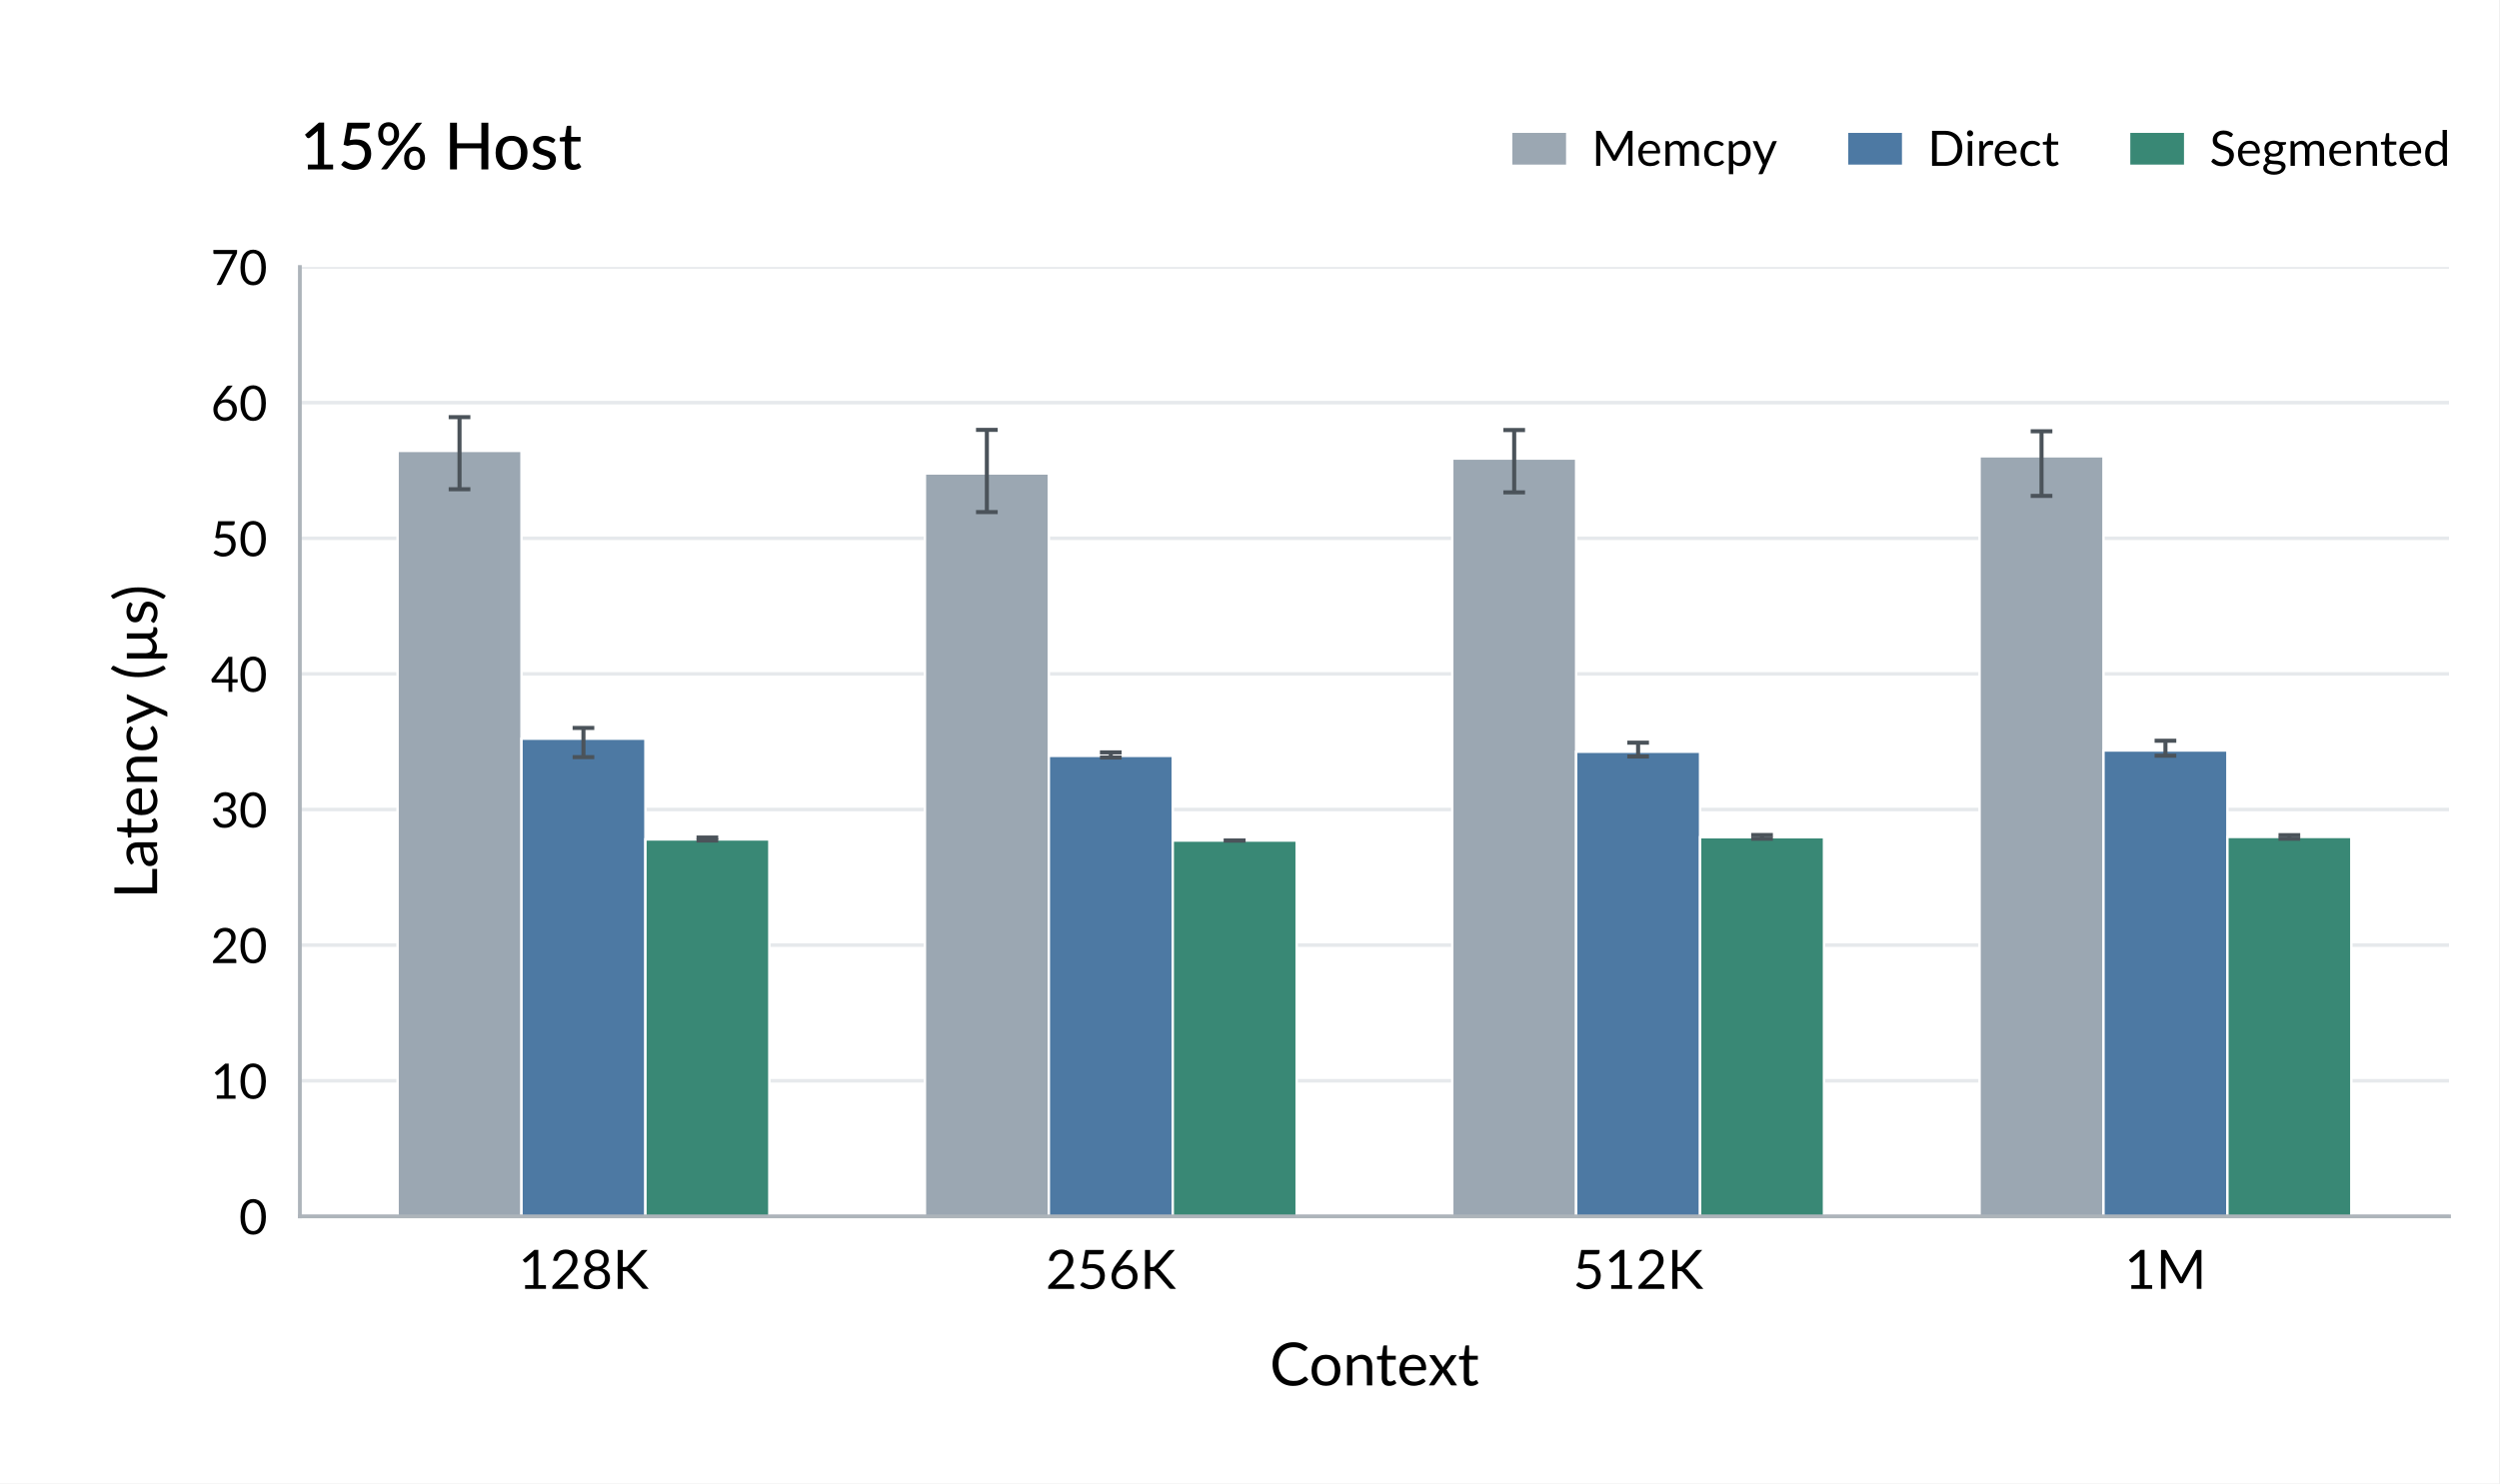
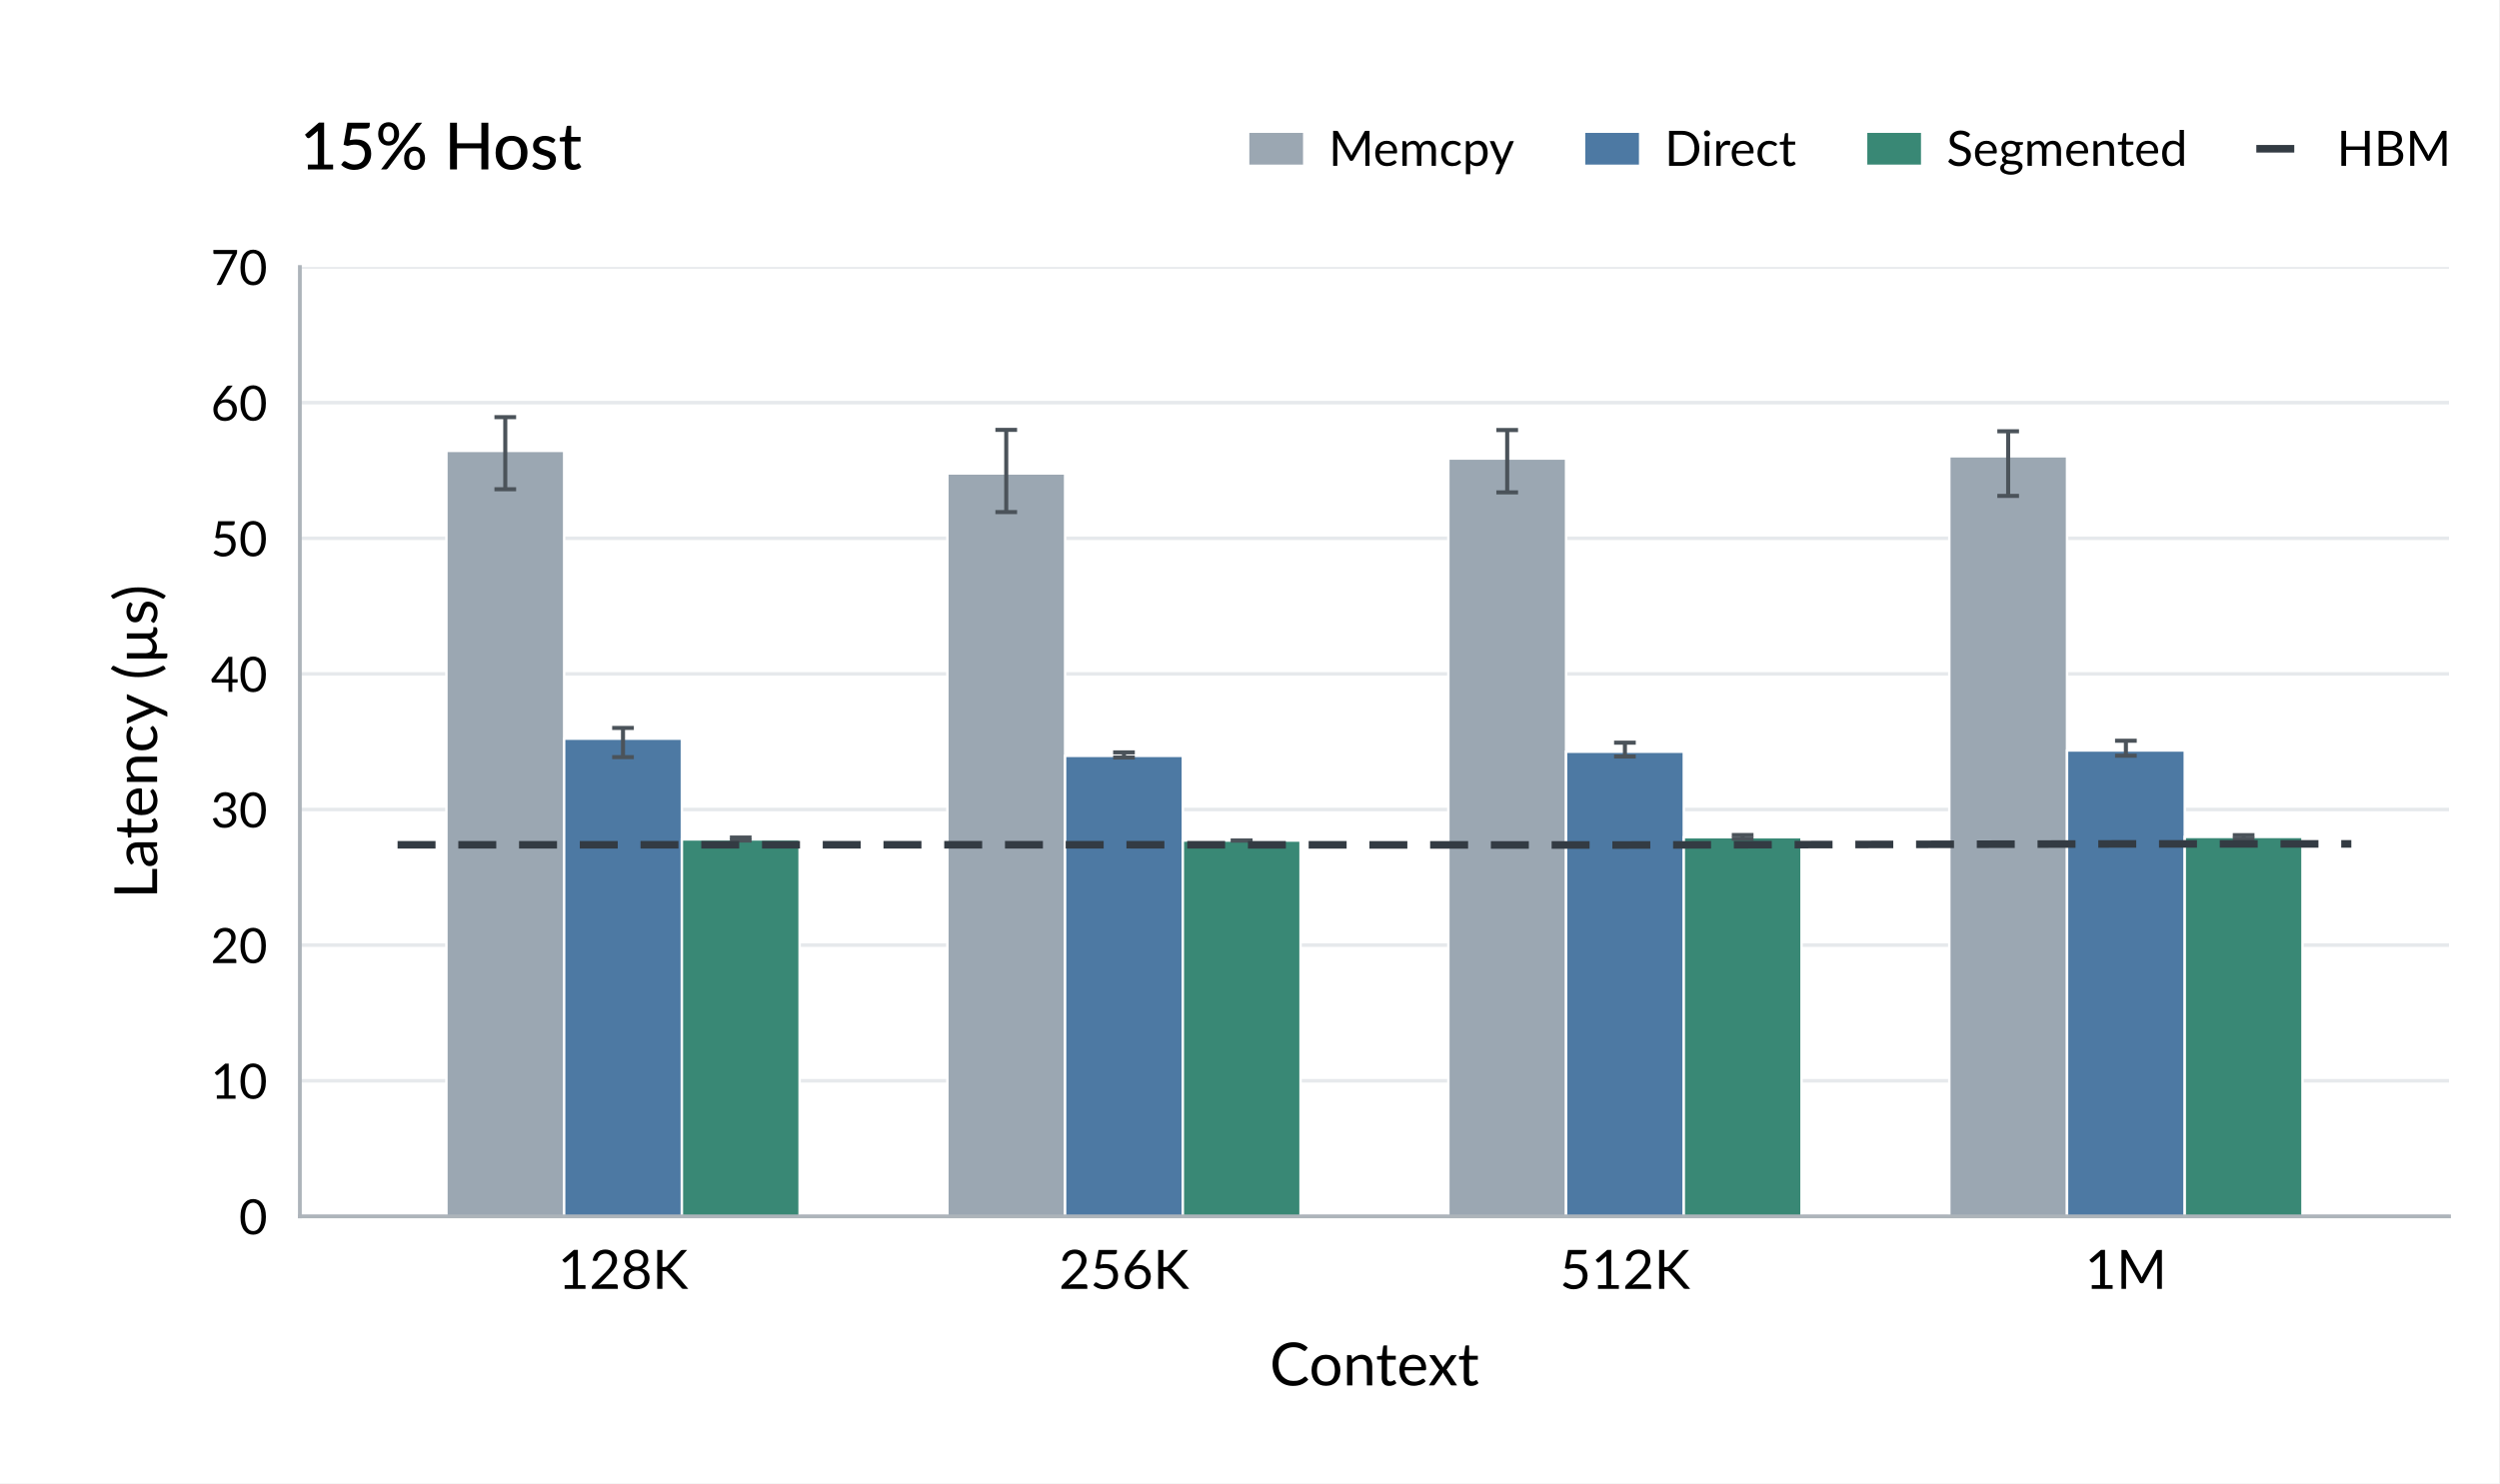
<svg xmlns="http://www.w3.org/2000/svg" xmlns:xlink="http://www.w3.org/1999/xlink" width="460.8pt" height="273.6pt" viewBox="0 0 460.8 273.6" version="1.1">
  <defs>
    <style type="text/css">*{stroke-linejoin: round; stroke-linecap: butt}</style>
  </defs>
  <g id="figure_1">
    <g id="patch_1">
      <path d="M 0 273.6 L 460.8 273.6 L 460.8 0 L 0 0 z " style="fill: #ffffff" />
    </g>
    <g id="axes_1">
      <g id="patch_2">
        <path d="M 55.296 224.352 L 451.584 224.352 L 451.584 49.248 L 55.296 49.248 z " style="fill: #ffffff" />
      </g>
      <g id="matplotlib.axis_1">
        <g id="xtick_1">
          <g id="line2d_1" />
          <g id="text_1">
-             <text style="font-size: 10px; font-family: 'Lato'; text-anchor: middle" x="107.585" y="237.718" transform="rotate(-0 107.585 237.7176)">128K</text>
+             <text style="font-size: 10px; font-family: 'Lato'; text-anchor: middle" x="114.878" y="237.718" transform="rotate(-0 114.8778 237.7176)">128K</text>
          </g>
        </g>
        <g id="xtick_2">
          <g id="line2d_2" />
          <g id="text_2">
-             <text style="font-size: 10px; font-family: 'Lato'; text-anchor: middle" x="204.822" y="237.718" transform="rotate(-0 204.8217 237.7176)">256K</text>
+             <text style="font-size: 10px; font-family: 'Lato'; text-anchor: middle" x="207.253" y="237.718" transform="rotate(-0 207.2526 237.7176)">256K</text>
          </g>
        </g>
        <g id="xtick_3">
          <g id="line2d_3" />
          <g id="text_3">
-             <text style="font-size: 10px; font-family: 'Lato'; text-anchor: middle" x="302.058" y="237.718" transform="rotate(-0 302.0583 237.7176)">512K</text>
+             <text style="font-size: 10px; font-family: 'Lato'; text-anchor: middle" x="299.627" y="237.718" transform="rotate(-0 299.6274 237.7176)">512K</text>
          </g>
        </g>
        <g id="xtick_4">
          <g id="line2d_4" />
          <g id="text_4">
-             <text style="font-size: 10px; font-family: 'Lato'; text-anchor: middle" x="399.295" y="237.718" transform="rotate(-0 399.295 237.7176)">1M</text>
+             <text style="font-size: 10px; font-family: 'Lato'; text-anchor: middle" x="392.002" y="237.718" transform="rotate(-0 392.0022 237.7176)">1M</text>
          </g>
        </g>
        <g id="text_5">
          <text style="font-size: 11px; font-family: 'Lato'; text-anchor: middle" x="253.44" y="255.535" transform="rotate(-0 253.44 255.5354)">Context</text>
        </g>
      </g>
      <g id="matplotlib.axis_2">
        <g id="ytick_1">
          <g id="line2d_5">
-             <path d="M 55.296 224.352 L 451.584 224.352 " clip-path="url(#p6274439e10)" style="fill: none; stroke: #e6e9ec; stroke-width: 0.65; stroke-linecap: square" />
+             <path d="M 55.296 224.352 L 451.584 224.352 " clip-path="url(#p353cc10fb7)" style="fill: none; stroke: #e6e9ec; stroke-width: 0.65; stroke-linecap: square" />
          </g>
          <g id="line2d_6" />
          <g id="text_6">
            <text style="font-size: 9px; font-family: 'Lato'; text-anchor: end" x="49.296" y="227.667" transform="rotate(-0 49.296 227.6665)">0</text>
          </g>
        </g>
        <g id="ytick_2">
          <g id="line2d_7">
-             <path d="M 55.296 199.337 L 451.584 199.337 " clip-path="url(#p6274439e10)" style="fill: none; stroke: #e6e9ec; stroke-width: 0.65; stroke-linecap: square" />
+             <path d="M 55.296 199.337 L 451.584 199.337 " clip-path="url(#p353cc10fb7)" style="fill: none; stroke: #e6e9ec; stroke-width: 0.65; stroke-linecap: square" />
          </g>
          <g id="line2d_8" />
          <g id="text_7">
            <text style="font-size: 9px; font-family: 'Lato'; text-anchor: end" x="49.296" y="202.652" transform="rotate(-0 49.296 202.6517)">10</text>
          </g>
        </g>
        <g id="ytick_3">
          <g id="line2d_9">
-             <path d="M 55.296 174.322 L 451.584 174.322 " clip-path="url(#p6274439e10)" style="fill: none; stroke: #e6e9ec; stroke-width: 0.65; stroke-linecap: square" />
+             <path d="M 55.296 174.322 L 451.584 174.322 " clip-path="url(#p353cc10fb7)" style="fill: none; stroke: #e6e9ec; stroke-width: 0.65; stroke-linecap: square" />
          </g>
          <g id="line2d_10" />
          <g id="text_8">
            <text style="font-size: 9px; font-family: 'Lato'; text-anchor: end" x="49.296" y="177.637" transform="rotate(-0 49.296 177.6368)">20</text>
          </g>
        </g>
        <g id="ytick_4">
          <g id="line2d_11">
-             <path d="M 55.296 149.307 L 451.584 149.307 " clip-path="url(#p6274439e10)" style="fill: none; stroke: #e6e9ec; stroke-width: 0.65; stroke-linecap: square" />
+             <path d="M 55.296 149.307 L 451.584 149.307 " clip-path="url(#p353cc10fb7)" style="fill: none; stroke: #e6e9ec; stroke-width: 0.65; stroke-linecap: square" />
          </g>
          <g id="line2d_12" />
          <g id="text_9">
            <text style="font-size: 9px; font-family: 'Lato'; text-anchor: end" x="49.296" y="152.622" transform="rotate(-0 49.296 152.622)">30</text>
          </g>
        </g>
        <g id="ytick_5">
          <g id="line2d_13">
-             <path d="M 55.296 124.293 L 451.584 124.293 " clip-path="url(#p6274439e10)" style="fill: none; stroke: #e6e9ec; stroke-width: 0.65; stroke-linecap: square" />
+             <path d="M 55.296 124.293 L 451.584 124.293 " clip-path="url(#p353cc10fb7)" style="fill: none; stroke: #e6e9ec; stroke-width: 0.65; stroke-linecap: square" />
          </g>
          <g id="line2d_14" />
          <g id="text_10">
            <text style="font-size: 9px; font-family: 'Lato'; text-anchor: end" x="49.296" y="127.607" transform="rotate(-0 49.296 127.6071)">40</text>
          </g>
        </g>
        <g id="ytick_6">
          <g id="line2d_15">
-             <path d="M 55.296 99.278 L 451.584 99.278 " clip-path="url(#p6274439e10)" style="fill: none; stroke: #e6e9ec; stroke-width: 0.65; stroke-linecap: square" />
+             <path d="M 55.296 99.278 L 451.584 99.278 " clip-path="url(#p353cc10fb7)" style="fill: none; stroke: #e6e9ec; stroke-width: 0.65; stroke-linecap: square" />
          </g>
          <g id="line2d_16" />
          <g id="text_11">
            <text style="font-size: 9px; font-family: 'Lato'; text-anchor: end" x="49.296" y="102.592" transform="rotate(-0 49.296 102.5922)">50</text>
          </g>
        </g>
        <g id="ytick_7">
          <g id="line2d_17">
-             <path d="M 55.296 74.263 L 451.584 74.263 " clip-path="url(#p6274439e10)" style="fill: none; stroke: #e6e9ec; stroke-width: 0.65; stroke-linecap: square" />
+             <path d="M 55.296 74.263 L 451.584 74.263 " clip-path="url(#p353cc10fb7)" style="fill: none; stroke: #e6e9ec; stroke-width: 0.65; stroke-linecap: square" />
          </g>
          <g id="line2d_18" />
          <g id="text_12">
            <text style="font-size: 9px; font-family: 'Lato'; text-anchor: end" x="49.296" y="77.577" transform="rotate(-0 49.296 77.57739)">60</text>
          </g>
        </g>
        <g id="ytick_8">
          <g id="line2d_19">
-             <path d="M 55.296 49.248 L 451.584 49.248 " clip-path="url(#p6274439e10)" style="fill: none; stroke: #e6e9ec; stroke-width: 0.65; stroke-linecap: square" />
+             <path d="M 55.296 49.248 L 451.584 49.248 " clip-path="url(#p353cc10fb7)" style="fill: none; stroke: #e6e9ec; stroke-width: 0.65; stroke-linecap: square" />
          </g>
          <g id="line2d_20" />
          <g id="text_13">
            <text style="font-size: 9px; font-family: 'Lato'; text-anchor: end" x="49.296" y="52.563" transform="rotate(-0 49.296 52.56253)">70</text>
          </g>
        </g>
        <g id="text_14">
          <text style="font-size: 11px; font-family: 'Lato'; text-anchor: middle" x="28.969" y="136.8" transform="rotate(-90 28.96881 136.8)">Latency (µs)</text>
        </g>
      </g>
      <g id="patch_3">
-         <path d="M 73.309 224.352 L 96.16 224.352 L 96.16 83.161 L 73.309 83.161 z " clip-path="url(#p6274439e10)" style="fill: #9ba7b2; stroke: #ffffff; stroke-width: 0.45; stroke-linejoin: miter" />
+         <path d="M 82.316 224.352 L 104.024 224.352 L 104.024 83.161 L 82.316 83.161 z " clip-path="url(#p353cc10fb7)" style="fill: #9ba7b2; stroke: #ffffff; stroke-width: 0.45; stroke-linejoin: miter" />
      </g>
      <g id="patch_4">
-         <path d="M 170.546 224.352 L 193.396 224.352 L 193.396 87.323 L 170.546 87.323 z " clip-path="url(#p6274439e10)" style="fill: #9ba7b2; stroke: #ffffff; stroke-width: 0.45; stroke-linejoin: miter" />
+         <path d="M 174.69 224.352 L 196.399 224.352 L 196.399 87.323 L 174.69 87.323 z " clip-path="url(#p353cc10fb7)" style="fill: #9ba7b2; stroke: #ffffff; stroke-width: 0.45; stroke-linejoin: miter" />
      </g>
      <g id="patch_5">
-         <path d="M 267.782 224.352 L 290.633 224.352 L 290.633 84.57 L 267.782 84.57 z " clip-path="url(#p6274439e10)" style="fill: #9ba7b2; stroke: #ffffff; stroke-width: 0.45; stroke-linejoin: miter" />
+         <path d="M 267.065 224.352 L 288.773 224.352 L 288.773 84.57 L 267.065 84.57 z " clip-path="url(#p353cc10fb7)" style="fill: #9ba7b2; stroke: #ffffff; stroke-width: 0.45; stroke-linejoin: miter" />
      </g>
      <g id="patch_6">
-         <path d="M 365.019 224.352 L 387.87 224.352 L 387.87 84.16 L 365.019 84.16 z " clip-path="url(#p6274439e10)" style="fill: #9ba7b2; stroke: #ffffff; stroke-width: 0.45; stroke-linejoin: miter" />
+         <path d="M 359.44 224.352 L 381.148 224.352 L 381.148 84.16 L 359.44 84.16 z " clip-path="url(#p353cc10fb7)" style="fill: #9ba7b2; stroke: #ffffff; stroke-width: 0.45; stroke-linejoin: miter" />
      </g>
      <g id="patch_7">
-         <path d="M 96.16 224.352 L 119.01 224.352 L 119.01 136.248 L 96.16 136.248 z " clip-path="url(#p6274439e10)" style="fill: #4d79a3; stroke: #ffffff; stroke-width: 0.45; stroke-linejoin: miter" />
+         <path d="M 104.024 224.352 L 125.732 224.352 L 125.732 136.248 L 104.024 136.248 z " clip-path="url(#p353cc10fb7)" style="fill: #4d79a3; stroke: #ffffff; stroke-width: 0.45; stroke-linejoin: miter" />
      </g>
      <g id="patch_8">
-         <path d="M 193.396 224.352 L 216.247 224.352 L 216.247 139.412 L 193.396 139.412 z " clip-path="url(#p6274439e10)" style="fill: #4d79a3; stroke: #ffffff; stroke-width: 0.45; stroke-linejoin: miter" />
+         <path d="M 196.399 224.352 L 218.107 224.352 L 218.107 139.412 L 196.399 139.412 z " clip-path="url(#p353cc10fb7)" style="fill: #4d79a3; stroke: #ffffff; stroke-width: 0.45; stroke-linejoin: miter" />
      </g>
      <g id="patch_9">
-         <path d="M 290.633 224.352 L 313.484 224.352 L 313.484 138.656 L 290.633 138.656 z " clip-path="url(#p6274439e10)" style="fill: #4d79a3; stroke: #ffffff; stroke-width: 0.45; stroke-linejoin: miter" />
+         <path d="M 288.773 224.352 L 310.481 224.352 L 310.481 138.656 L 288.773 138.656 z " clip-path="url(#p353cc10fb7)" style="fill: #4d79a3; stroke: #ffffff; stroke-width: 0.45; stroke-linejoin: miter" />
      </g>
      <g id="patch_10">
-         <path d="M 387.87 224.352 L 410.72 224.352 L 410.72 138.426 L 387.87 138.426 z " clip-path="url(#p6274439e10)" style="fill: #4d79a3; stroke: #ffffff; stroke-width: 0.45; stroke-linejoin: miter" />
+         <path d="M 381.148 224.352 L 402.856 224.352 L 402.856 138.426 L 381.148 138.426 z " clip-path="url(#p353cc10fb7)" style="fill: #4d79a3; stroke: #ffffff; stroke-width: 0.45; stroke-linejoin: miter" />
      </g>
      <g id="patch_11">
-         <path d="M 119.01 224.352 L 141.861 224.352 L 141.861 154.82 L 119.01 154.82 z " clip-path="url(#p6274439e10)" style="fill: #398875; stroke: #ffffff; stroke-width: 0.45; stroke-linejoin: miter" />
+         <path d="M 125.732 224.352 L 147.44 224.352 L 147.44 154.82 L 125.732 154.82 z " clip-path="url(#p353cc10fb7)" style="fill: #398875; stroke: #ffffff; stroke-width: 0.45; stroke-linejoin: miter" />
      </g>
      <g id="patch_12">
-         <path d="M 216.247 224.352 L 239.098 224.352 L 239.098 155.037 L 216.247 155.037 z " clip-path="url(#p6274439e10)" style="fill: #398875; stroke: #ffffff; stroke-width: 0.45; stroke-linejoin: miter" />
+         <path d="M 218.107 224.352 L 239.815 224.352 L 239.815 155.037 L 218.107 155.037 z " clip-path="url(#p353cc10fb7)" style="fill: #398875; stroke: #ffffff; stroke-width: 0.45; stroke-linejoin: miter" />
      </g>
      <g id="patch_13">
-         <path d="M 313.484 224.352 L 336.334 224.352 L 336.334 154.422 L 313.484 154.422 z " clip-path="url(#p6274439e10)" style="fill: #398875; stroke: #ffffff; stroke-width: 0.45; stroke-linejoin: miter" />
+         <path d="M 310.481 224.352 L 332.19 224.352 L 332.19 154.422 L 310.481 154.422 z " clip-path="url(#p353cc10fb7)" style="fill: #398875; stroke: #ffffff; stroke-width: 0.45; stroke-linejoin: miter" />
      </g>
      <g id="patch_14">
-         <path d="M 410.72 224.352 L 433.571 224.352 L 433.571 154.371 L 410.72 154.371 z " clip-path="url(#p6274439e10)" style="fill: #398875; stroke: #ffffff; stroke-width: 0.45; stroke-linejoin: miter" />
+         <path d="M 402.856 224.352 L 424.564 224.352 L 424.564 154.371 L 402.856 154.371 z " clip-path="url(#p353cc10fb7)" style="fill: #398875; stroke: #ffffff; stroke-width: 0.45; stroke-linejoin: miter" />
      </g>
      <g id="LineCollection_1">
-         <path d="M 84.734 90.231 L 84.734 76.936 " clip-path="url(#p6274439e10)" style="fill: none; stroke: #4b535a; stroke-width: 0.75" />
-         <path d="M 181.971 94.457 L 181.971 79.293 " clip-path="url(#p6274439e10)" style="fill: none; stroke: #4b535a; stroke-width: 0.75" />
-         <path d="M 279.208 90.82 L 279.208 79.319 " clip-path="url(#p6274439e10)" style="fill: none; stroke: #4b535a; stroke-width: 0.75" />
-         <path d="M 376.444 91.46 L 376.444 79.549 " clip-path="url(#p6274439e10)" style="fill: none; stroke: #4b535a; stroke-width: 0.75" />
+         <path d="M 93.17 90.231 L 93.17 76.936 " clip-path="url(#p353cc10fb7)" style="fill: none; stroke: #4b535a; stroke-width: 0.75" />
+         <path d="M 185.545 94.457 L 185.545 79.293 " clip-path="url(#p353cc10fb7)" style="fill: none; stroke: #4b535a; stroke-width: 0.75" />
+         <path d="M 277.919 90.82 L 277.919 79.319 " clip-path="url(#p353cc10fb7)" style="fill: none; stroke: #4b535a; stroke-width: 0.75" />
+         <path d="M 370.294 91.46 L 370.294 79.549 " clip-path="url(#p353cc10fb7)" style="fill: none; stroke: #4b535a; stroke-width: 0.75" />
      </g>
      <g id="line2d_21">
        <defs>
-           <path id="m0fa8eb64b4" d="M 2 0 L -2 -0 " style="stroke: #4b535a; stroke-width: 0.75" />
+           <path id="maa4b0f56fd" d="M 2 0 L -2 -0 " style="stroke: #4b535a; stroke-width: 0.75" />
        </defs>
-         <g clip-path="url(#p6274439e10)">
-           <use xlink:href="#m0fa8eb64b4" x="84.734" y="90.231" style="fill: #1f77b4; stroke: #4b535a; stroke-width: 0.75" />
-           <use xlink:href="#m0fa8eb64b4" x="181.971" y="94.457" style="fill: #1f77b4; stroke: #4b535a; stroke-width: 0.75" />
-           <use xlink:href="#m0fa8eb64b4" x="279.208" y="90.82" style="fill: #1f77b4; stroke: #4b535a; stroke-width: 0.75" />
-           <use xlink:href="#m0fa8eb64b4" x="376.444" y="91.46" style="fill: #1f77b4; stroke: #4b535a; stroke-width: 0.75" />
+         <g clip-path="url(#p353cc10fb7)">
+           <use xlink:href="#maa4b0f56fd" x="93.17" y="90.231" style="fill: #1f77b4; stroke: #4b535a; stroke-width: 0.75" />
+           <use xlink:href="#maa4b0f56fd" x="185.545" y="94.457" style="fill: #1f77b4; stroke: #4b535a; stroke-width: 0.75" />
+           <use xlink:href="#maa4b0f56fd" x="277.919" y="90.82" style="fill: #1f77b4; stroke: #4b535a; stroke-width: 0.75" />
+           <use xlink:href="#maa4b0f56fd" x="370.294" y="91.46" style="fill: #1f77b4; stroke: #4b535a; stroke-width: 0.75" />
        </g>
      </g>
      <g id="line2d_22">
-         <g clip-path="url(#p6274439e10)">
-           <use xlink:href="#m0fa8eb64b4" x="84.734" y="76.936" style="fill: #1f77b4; stroke: #4b535a; stroke-width: 0.75" />
-           <use xlink:href="#m0fa8eb64b4" x="181.971" y="79.293" style="fill: #1f77b4; stroke: #4b535a; stroke-width: 0.75" />
-           <use xlink:href="#m0fa8eb64b4" x="279.208" y="79.319" style="fill: #1f77b4; stroke: #4b535a; stroke-width: 0.75" />
-           <use xlink:href="#m0fa8eb64b4" x="376.444" y="79.549" style="fill: #1f77b4; stroke: #4b535a; stroke-width: 0.75" />
+         <g clip-path="url(#p353cc10fb7)">
+           <use xlink:href="#maa4b0f56fd" x="93.17" y="76.936" style="fill: #1f77b4; stroke: #4b535a; stroke-width: 0.75" />
+           <use xlink:href="#maa4b0f56fd" x="185.545" y="79.293" style="fill: #1f77b4; stroke: #4b535a; stroke-width: 0.75" />
+           <use xlink:href="#maa4b0f56fd" x="277.919" y="79.319" style="fill: #1f77b4; stroke: #4b535a; stroke-width: 0.75" />
+           <use xlink:href="#maa4b0f56fd" x="370.294" y="79.549" style="fill: #1f77b4; stroke: #4b535a; stroke-width: 0.75" />
        </g>
      </g>
      <g id="LineCollection_2">
-         <path d="M 107.585 139.642 L 107.585 134.263 " clip-path="url(#p6274439e10)" style="fill: none; stroke: #4b535a; stroke-width: 0.75" />
-         <path d="M 204.822 139.719 L 204.822 138.772 " clip-path="url(#p6274439e10)" style="fill: none; stroke: #4b535a; stroke-width: 0.75" />
-         <path d="M 302.058 139.54 L 302.058 136.979 " clip-path="url(#p6274439e10)" style="fill: none; stroke: #4b535a; stroke-width: 0.75" />
-         <path d="M 399.295 139.386 L 399.295 136.62 " clip-path="url(#p6274439e10)" style="fill: none; stroke: #4b535a; stroke-width: 0.75" />
+         <path d="M 114.878 139.642 L 114.878 134.263 " clip-path="url(#p353cc10fb7)" style="fill: none; stroke: #4b535a; stroke-width: 0.75" />
+         <path d="M 207.253 139.719 L 207.253 138.772 " clip-path="url(#p353cc10fb7)" style="fill: none; stroke: #4b535a; stroke-width: 0.75" />
+         <path d="M 299.627 139.54 L 299.627 136.979 " clip-path="url(#p353cc10fb7)" style="fill: none; stroke: #4b535a; stroke-width: 0.75" />
+         <path d="M 392.002 139.386 L 392.002 136.62 " clip-path="url(#p353cc10fb7)" style="fill: none; stroke: #4b535a; stroke-width: 0.75" />
      </g>
      <g id="line2d_23">
-         <g clip-path="url(#p6274439e10)">
-           <use xlink:href="#m0fa8eb64b4" x="107.585" y="139.642" style="fill: #1f77b4; stroke: #4b535a; stroke-width: 0.75" />
-           <use xlink:href="#m0fa8eb64b4" x="204.822" y="139.719" style="fill: #1f77b4; stroke: #4b535a; stroke-width: 0.75" />
-           <use xlink:href="#m0fa8eb64b4" x="302.058" y="139.54" style="fill: #1f77b4; stroke: #4b535a; stroke-width: 0.75" />
-           <use xlink:href="#m0fa8eb64b4" x="399.295" y="139.386" style="fill: #1f77b4; stroke: #4b535a; stroke-width: 0.75" />
+         <g clip-path="url(#p353cc10fb7)">
+           <use xlink:href="#maa4b0f56fd" x="114.878" y="139.642" style="fill: #1f77b4; stroke: #4b535a; stroke-width: 0.75" />
+           <use xlink:href="#maa4b0f56fd" x="207.253" y="139.719" style="fill: #1f77b4; stroke: #4b535a; stroke-width: 0.75" />
+           <use xlink:href="#maa4b0f56fd" x="299.627" y="139.54" style="fill: #1f77b4; stroke: #4b535a; stroke-width: 0.75" />
+           <use xlink:href="#maa4b0f56fd" x="392.002" y="139.386" style="fill: #1f77b4; stroke: #4b535a; stroke-width: 0.75" />
        </g>
      </g>
      <g id="line2d_24">
-         <g clip-path="url(#p6274439e10)">
-           <use xlink:href="#m0fa8eb64b4" x="107.585" y="134.263" style="fill: #1f77b4; stroke: #4b535a; stroke-width: 0.75" />
-           <use xlink:href="#m0fa8eb64b4" x="204.822" y="138.772" style="fill: #1f77b4; stroke: #4b535a; stroke-width: 0.75" />
-           <use xlink:href="#m0fa8eb64b4" x="302.058" y="136.979" style="fill: #1f77b4; stroke: #4b535a; stroke-width: 0.75" />
-           <use xlink:href="#m0fa8eb64b4" x="399.295" y="136.62" style="fill: #1f77b4; stroke: #4b535a; stroke-width: 0.75" />
+         <g clip-path="url(#p353cc10fb7)">
+           <use xlink:href="#maa4b0f56fd" x="114.878" y="134.263" style="fill: #1f77b4; stroke: #4b535a; stroke-width: 0.75" />
+           <use xlink:href="#maa4b0f56fd" x="207.253" y="138.772" style="fill: #1f77b4; stroke: #4b535a; stroke-width: 0.75" />
+           <use xlink:href="#maa4b0f56fd" x="299.627" y="136.979" style="fill: #1f77b4; stroke: #4b535a; stroke-width: 0.75" />
+           <use xlink:href="#maa4b0f56fd" x="392.002" y="136.62" style="fill: #1f77b4; stroke: #4b535a; stroke-width: 0.75" />
        </g>
      </g>
      <g id="LineCollection_3">
-         <path d="M 130.436 155.037 L 130.436 154.474 " clip-path="url(#p6274439e10)" style="fill: none; stroke: #4b535a; stroke-width: 0.75" />
-         <path d="M 227.672 155.037 L 227.672 155.037 " clip-path="url(#p6274439e10)" style="fill: none; stroke: #4b535a; stroke-width: 0.75" />
-         <path d="M 324.909 154.704 L 324.909 154.013 " clip-path="url(#p6274439e10)" style="fill: none; stroke: #4b535a; stroke-width: 0.75" />
-         <path d="M 422.146 154.704 L 422.146 154.038 " clip-path="url(#p6274439e10)" style="fill: none; stroke: #4b535a; stroke-width: 0.75" />
+         <path d="M 136.586 155.037 L 136.586 154.474 " clip-path="url(#p353cc10fb7)" style="fill: none; stroke: #4b535a; stroke-width: 0.75" />
+         <path d="M 228.961 155.037 L 228.961 155.037 " clip-path="url(#p353cc10fb7)" style="fill: none; stroke: #4b535a; stroke-width: 0.75" />
+         <path d="M 321.335 154.704 L 321.335 154.013 " clip-path="url(#p353cc10fb7)" style="fill: none; stroke: #4b535a; stroke-width: 0.75" />
+         <path d="M 413.71 154.704 L 413.71 154.038 " clip-path="url(#p353cc10fb7)" style="fill: none; stroke: #4b535a; stroke-width: 0.75" />
      </g>
      <g id="line2d_25">
-         <g clip-path="url(#p6274439e10)">
-           <use xlink:href="#m0fa8eb64b4" x="130.436" y="155.037" style="fill: #1f77b4; stroke: #4b535a; stroke-width: 0.75" />
-           <use xlink:href="#m0fa8eb64b4" x="227.672" y="155.037" style="fill: #1f77b4; stroke: #4b535a; stroke-width: 0.75" />
-           <use xlink:href="#m0fa8eb64b4" x="324.909" y="154.704" style="fill: #1f77b4; stroke: #4b535a; stroke-width: 0.75" />
-           <use xlink:href="#m0fa8eb64b4" x="422.146" y="154.704" style="fill: #1f77b4; stroke: #4b535a; stroke-width: 0.75" />
+         <g clip-path="url(#p353cc10fb7)">
+           <use xlink:href="#maa4b0f56fd" x="136.586" y="155.037" style="fill: #1f77b4; stroke: #4b535a; stroke-width: 0.75" />
+           <use xlink:href="#maa4b0f56fd" x="228.961" y="155.037" style="fill: #1f77b4; stroke: #4b535a; stroke-width: 0.75" />
+           <use xlink:href="#maa4b0f56fd" x="321.335" y="154.704" style="fill: #1f77b4; stroke: #4b535a; stroke-width: 0.75" />
+           <use xlink:href="#maa4b0f56fd" x="413.71" y="154.704" style="fill: #1f77b4; stroke: #4b535a; stroke-width: 0.75" />
        </g>
      </g>
      <g id="line2d_26">
-         <g clip-path="url(#p6274439e10)">
-           <use xlink:href="#m0fa8eb64b4" x="130.436" y="154.474" style="fill: #1f77b4; stroke: #4b535a; stroke-width: 0.75" />
-           <use xlink:href="#m0fa8eb64b4" x="227.672" y="155.037" style="fill: #1f77b4; stroke: #4b535a; stroke-width: 0.75" />
-           <use xlink:href="#m0fa8eb64b4" x="324.909" y="154.013" style="fill: #1f77b4; stroke: #4b535a; stroke-width: 0.75" />
-           <use xlink:href="#m0fa8eb64b4" x="422.146" y="154.038" style="fill: #1f77b4; stroke: #4b535a; stroke-width: 0.75" />
+         <g clip-path="url(#p353cc10fb7)">
+           <use xlink:href="#maa4b0f56fd" x="136.586" y="154.474" style="fill: #1f77b4; stroke: #4b535a; stroke-width: 0.75" />
+           <use xlink:href="#maa4b0f56fd" x="228.961" y="155.037" style="fill: #1f77b4; stroke: #4b535a; stroke-width: 0.75" />
+           <use xlink:href="#maa4b0f56fd" x="321.335" y="154.013" style="fill: #1f77b4; stroke: #4b535a; stroke-width: 0.75" />
+           <use xlink:href="#maa4b0f56fd" x="413.71" y="154.038" style="fill: #1f77b4; stroke: #4b535a; stroke-width: 0.75" />
        </g>
      </g>
      <g id="patch_15">
        <path d="M 55.296 224.352 L 55.296 49.248 " style="fill: none; stroke: #adb4ba; stroke-width: 0.7; stroke-linejoin: miter; stroke-linecap: square" />
      </g>
      <g id="patch_16">
        <path d="M 55.296 224.352 L 451.584 224.352 " style="fill: none; stroke: #adb4ba; stroke-width: 0.7; stroke-linejoin: miter; stroke-linecap: square" />
      </g>
      <g id="text_15">
        <text style="font-weight: 500; font-size: 12px; font-family: 'Lato'; text-anchor: start" x="55.296" y="31.248" transform="rotate(-0 55.296 31.248)">15% Host</text>
      </g>
+       <g id="line2d_27">
+         <path d="M 73.309 155.818 L 114.878 155.818 L 207.253 155.806 L 299.627 155.857 L 392.002 155.652 L 433.571 155.652 " clip-path="url(#p353cc10fb7)" style="fill: none; stroke-dasharray: 7,4.2; stroke-dashoffset: 0; stroke: #333b43; stroke-width: 1.4" />
+       </g>
      <g id="legend_1">
        <g id="patch_17">
-           <path d="M 278.642 30.585 L 288.992 30.585 L 288.992 24.285 L 278.642 24.285 z " style="fill: #9ba7b2; stroke: #ffffff; stroke-width: 0.45; stroke-linejoin: miter" />
+           <path d="M 230.146 30.585 L 240.496 30.585 L 240.496 24.285 L 230.146 24.285 z " style="fill: #9ba7b2; stroke: #ffffff; stroke-width: 0.45; stroke-linejoin: miter" />
        </g>
        <g id="text_16">
-           <text style="font-size: 9px; font-family: 'Lato'; text-anchor: start" x="293.492" y="30.585" transform="rotate(-0 293.492 30.5849)">Memcpy</text>
+           <text style="font-size: 9px; font-family: 'Lato'; text-anchor: start" x="244.996" y="30.585" transform="rotate(-0 244.9961 30.5849)">Memcpy</text>
        </g>
        <g id="patch_18">
-           <path d="M 340.583 30.585 L 350.933 30.585 L 350.933 24.285 L 340.583 24.285 z " style="fill: #4d79a3; stroke: #ffffff; stroke-width: 0.45; stroke-linejoin: miter" />
+           <path d="M 292.087 30.585 L 302.437 30.585 L 302.437 24.285 L 292.087 24.285 z " style="fill: #4d79a3; stroke: #ffffff; stroke-width: 0.45; stroke-linejoin: miter" />
        </g>
        <g id="text_17">
-           <text style="font-size: 9px; font-family: 'Lato'; text-anchor: start" x="355.433" y="30.585" transform="rotate(-0 355.4331 30.5849)">Direct</text>
+           <text style="font-size: 9px; font-family: 'Lato'; text-anchor: start" x="306.937" y="30.585" transform="rotate(-0 306.9372 30.5849)">Direct</text>
        </g>
        <g id="patch_19">
-           <path d="M 392.589 30.585 L 402.939 30.585 L 402.939 24.285 L 392.589 24.285 z " style="fill: #398875; stroke: #ffffff; stroke-width: 0.45; stroke-linejoin: miter" />
+           <path d="M 344.093 30.585 L 354.443 30.585 L 354.443 24.285 L 344.093 24.285 z " style="fill: #398875; stroke: #ffffff; stroke-width: 0.45; stroke-linejoin: miter" />
        </g>
        <g id="text_18">
-           <text style="font-size: 9px; font-family: 'Lato'; text-anchor: start" x="407.439" y="30.585" transform="rotate(-0 407.4391 30.5849)">Segmented</text>
+           <text style="font-size: 9px; font-family: 'Lato'; text-anchor: start" x="358.943" y="30.585" transform="rotate(-0 358.9431 30.5849)">Segmented</text>
+         </g>
+         <g id="line2d_28">
+           <path d="M 416.051 27.435 L 421.226 27.435 L 426.401 27.435 " style="fill: none; stroke-dasharray: 7,4.2; stroke-dashoffset: 0; stroke: #333b43; stroke-width: 1.4" />
+         </g>
+         <g id="text_19">
+           <text style="font-size: 9px; font-family: 'Lato'; text-anchor: start" x="430.901" y="30.585" transform="rotate(-0 430.9009 30.5849)">HBM</text>
        </g>
      </g>
    </g>
  </g>
  <defs>
-     <clipPath id="p6274439e10">
+     <clipPath id="p353cc10fb7">
      <rect x="55.296" y="49.248" width="396.288" height="175.104" />
    </clipPath>
  </defs>
</svg>
